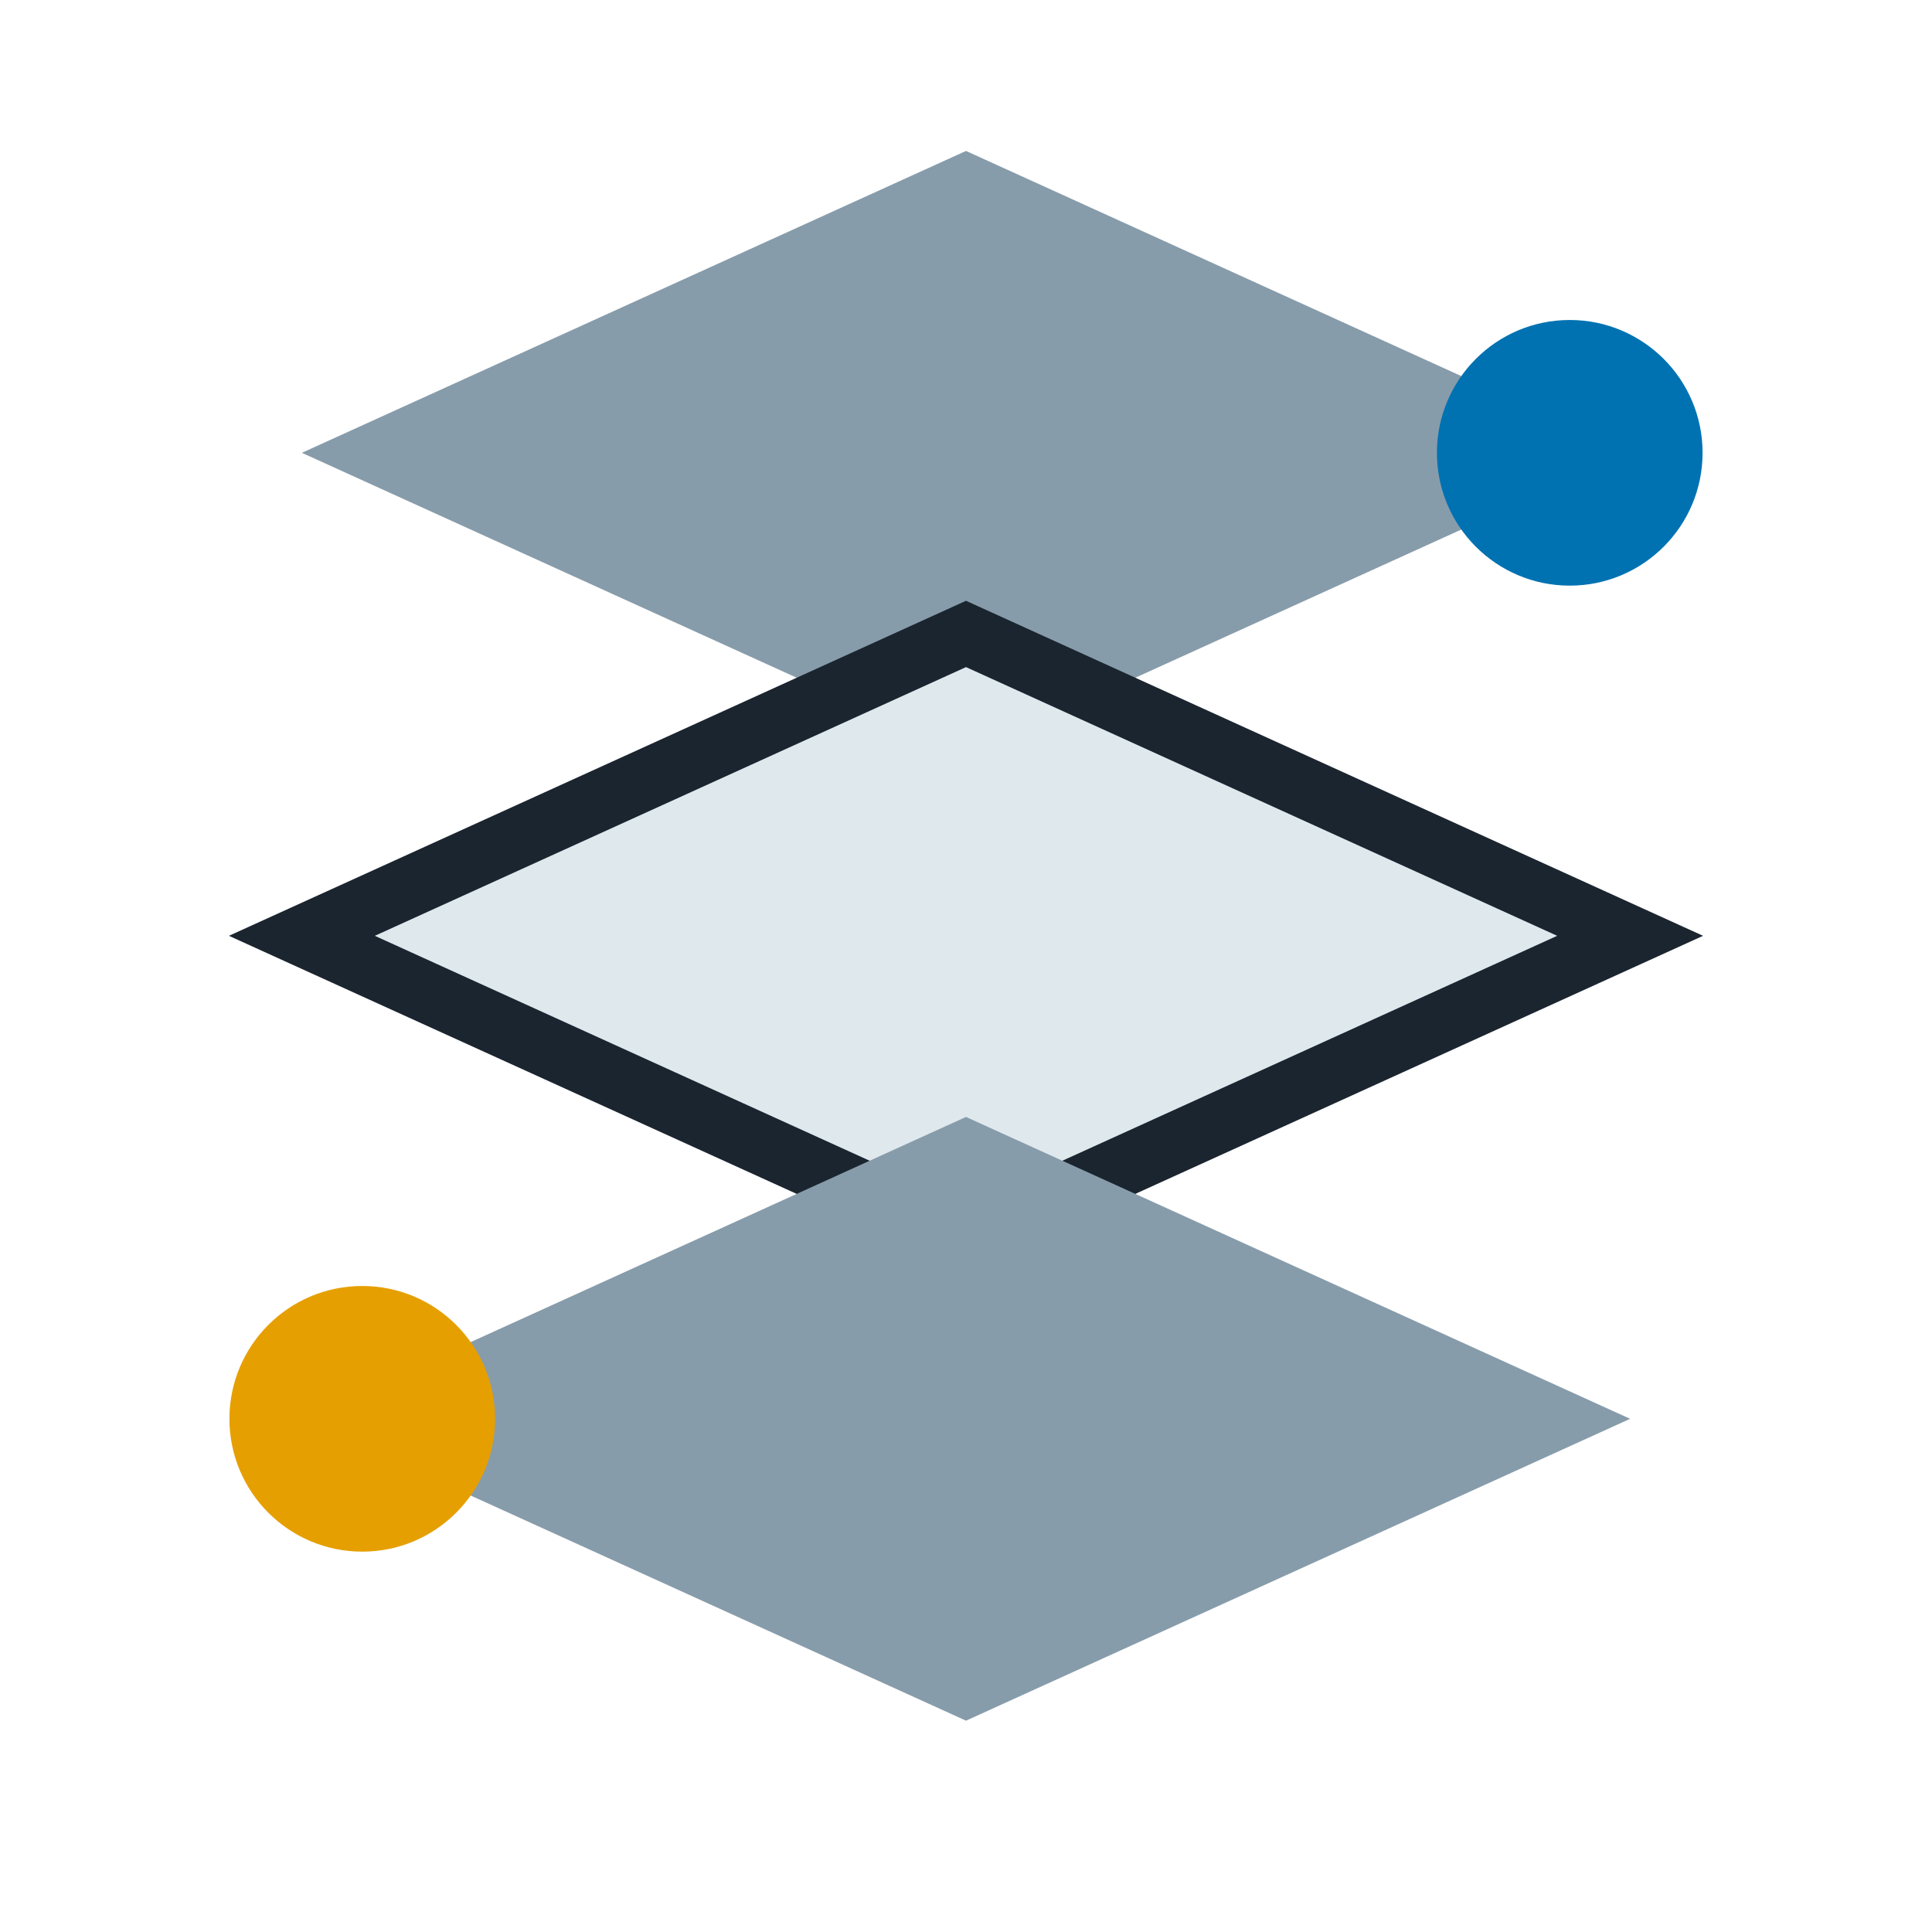
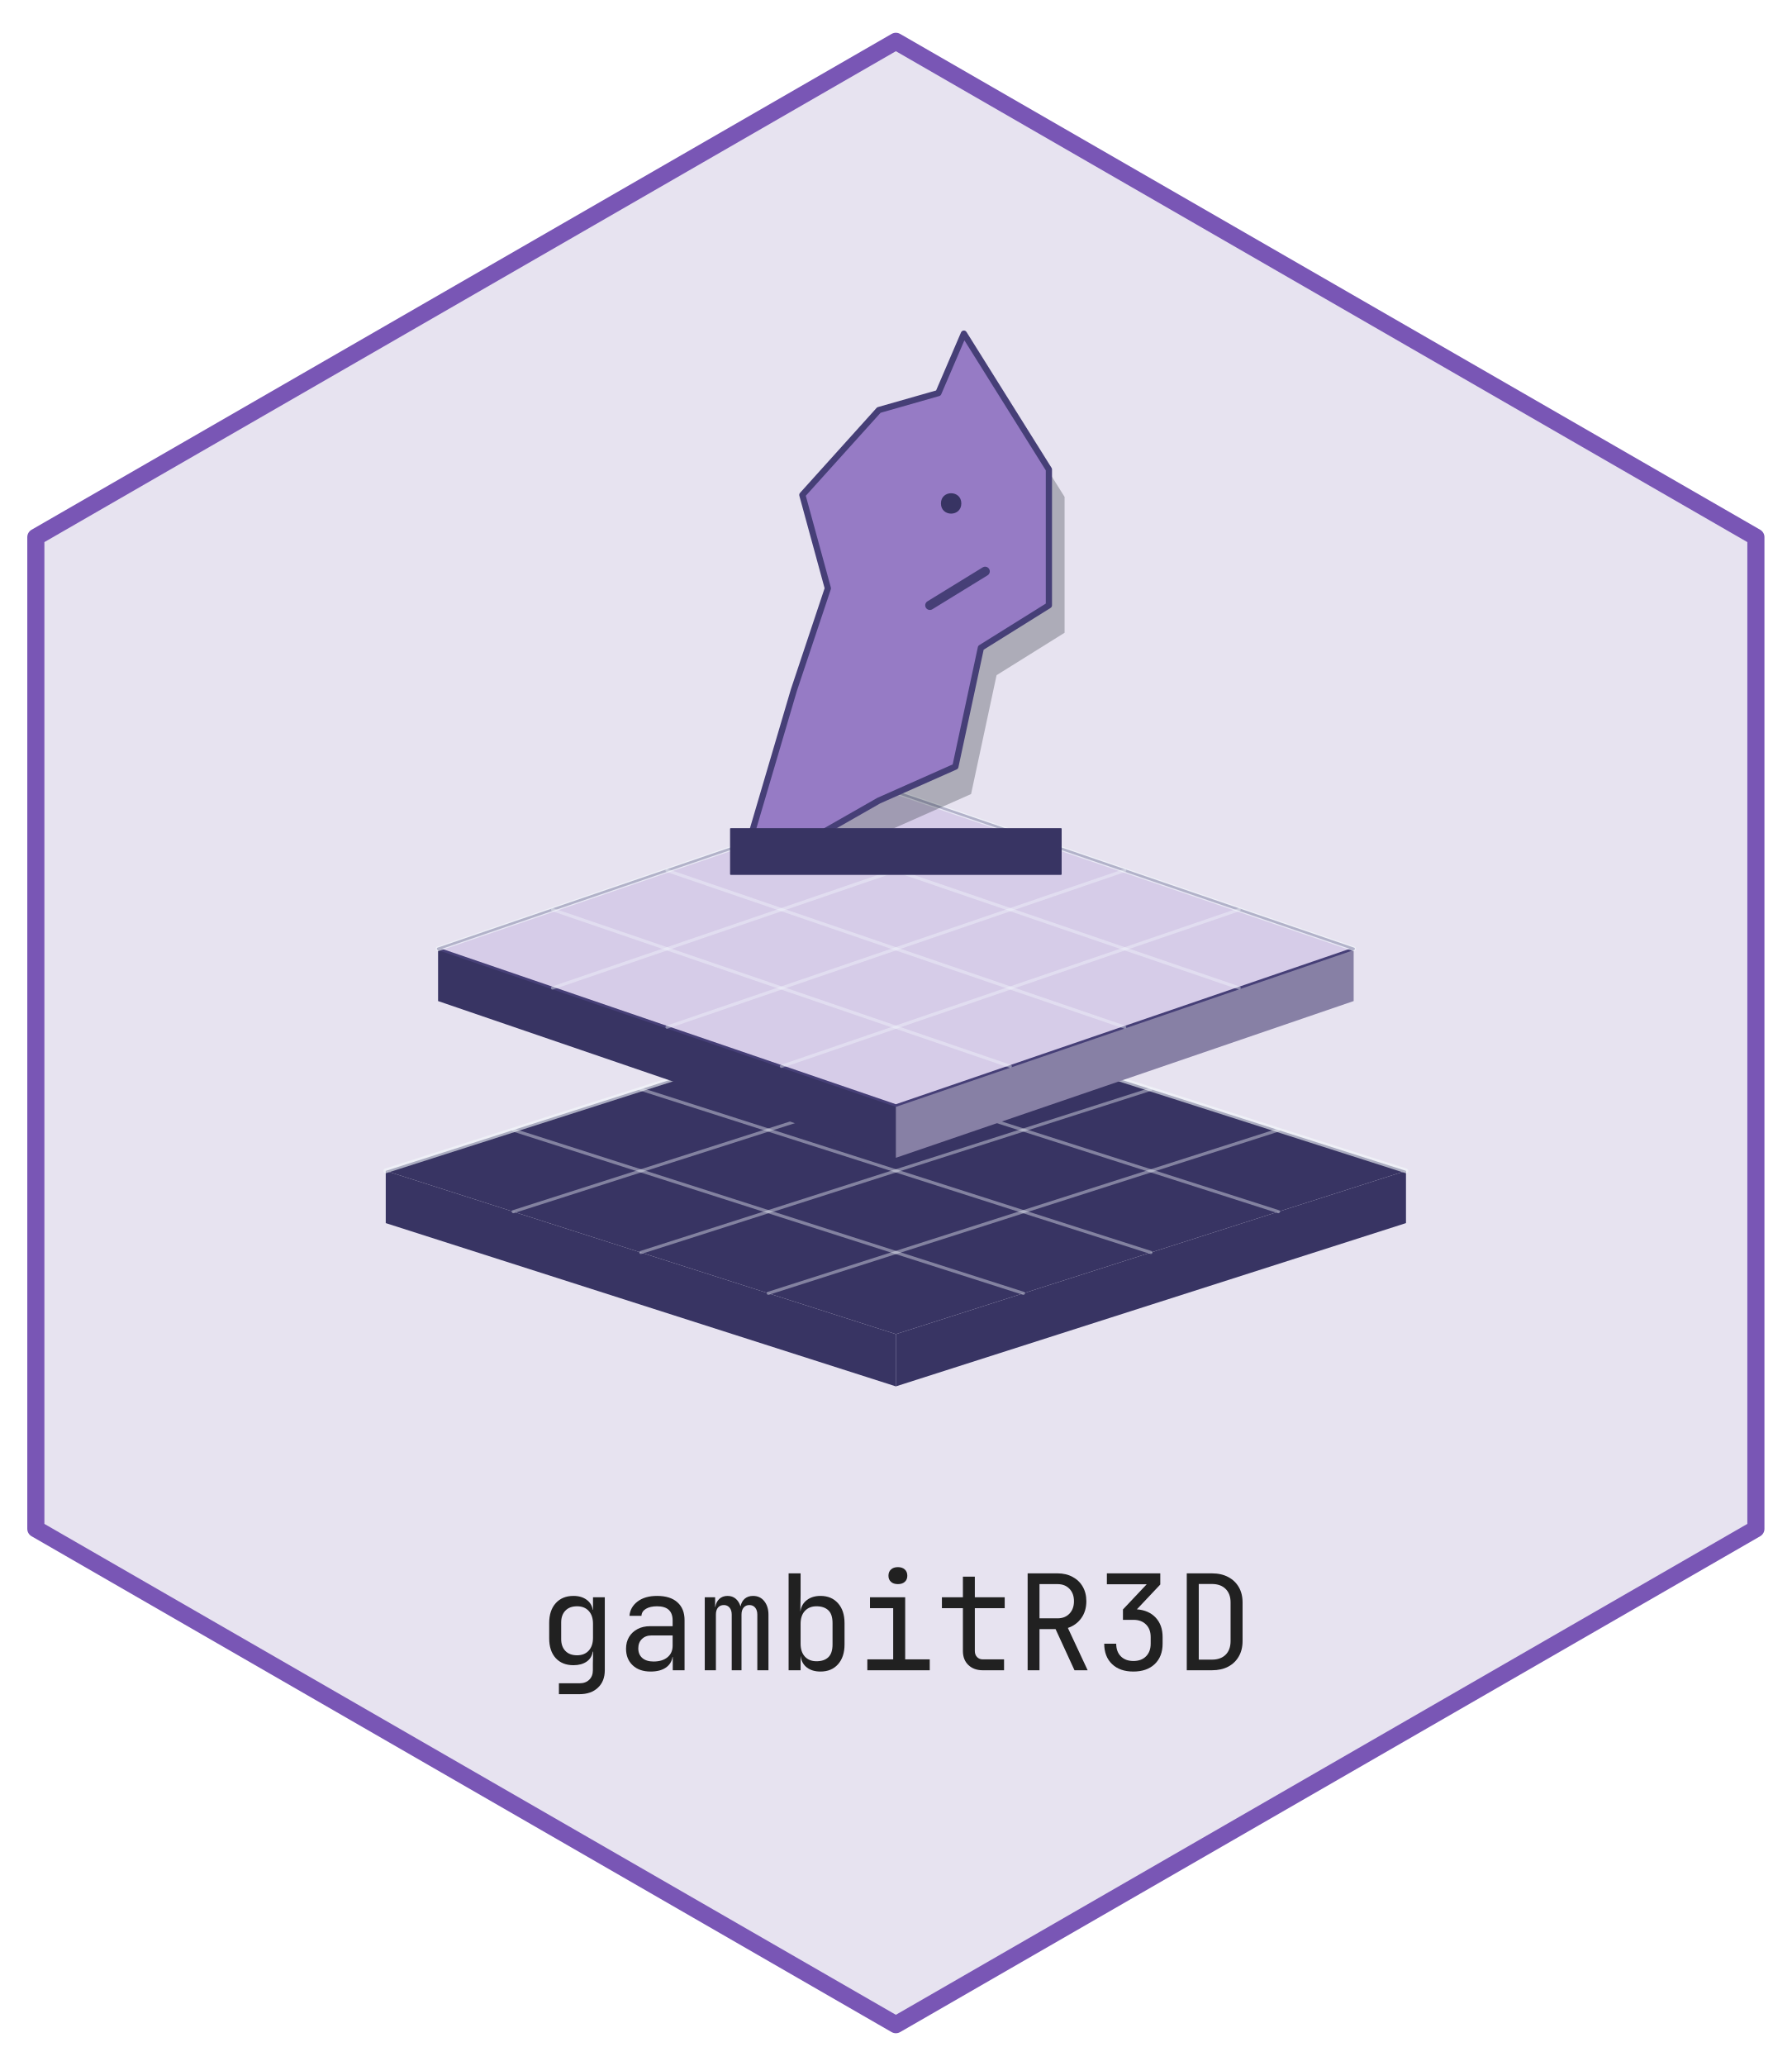
- <svg xmlns="http://www.w3.org/2000/svg" viewBox="0 0 32 32" width="32" height="32">
-   <path d="M16 2.5 27 7.5 16 12.5 5 7.5Z" fill="#879CAA" />
-   <path d="M16 10.5 27 15.5 16 20.5 5 15.5Z" fill="#DFE8ED" stroke="#1B2530" stroke-width="1" />
-   <path d="M16 18.5 27 23.5 16 28.5 5 23.5Z" fill="#879CAA" />
-   <circle cx="6" cy="23.5" r="2.2" fill="#E69F00" />
-   <circle cx="26" cy="7.5" r="2.2" fill="#0072B2" />
+ <svg xmlns="http://www.w3.org/2000/svg" xmlns:xlink="http://www.w3.org/1999/xlink" width="432pt" height="498pt" viewBox="0 0 432 498">
+   <defs>
+     <g>
+       <g id="glyph-0-0">
+         <path d="M 5.156 5.766 L 5.156 3.141 L 10.109 3.141 C 11.109 3.141 11.895 2.852 12.469 2.281 C 13.051 1.719 13.344 0.957 13.344 0 L 13.344 -1.594 L 13.406 -4.484 L 13.312 -4.484 C 13.145 -3.43 12.645 -2.625 11.812 -2.062 C 10.977 -1.5 9.93 -1.219 8.672 -1.219 C 6.859 -1.219 5.426 -1.789 4.375 -2.938 C 3.332 -4.094 2.812 -5.676 2.812 -7.688 L 2.812 -11.391 C 2.812 -13.398 3.332 -14.988 4.375 -16.156 C 5.426 -17.332 6.859 -17.922 8.672 -17.922 C 9.93 -17.922 10.977 -17.617 11.812 -17.016 C 12.645 -16.422 13.145 -15.602 13.312 -14.562 L 13.375 -14.562 L 13.375 -17.594 L 16.219 -17.594 L 16.219 0 C 16.219 1.77 15.664 3.172 14.562 4.203 C 13.469 5.242 11.973 5.766 10.078 5.766 Z M 9.531 -3.609 C 10.727 -3.609 11.664 -3.984 12.344 -4.734 C 13.031 -5.484 13.375 -6.52 13.375 -7.844 L 13.375 -11.203 C 13.375 -12.523 13.031 -13.555 12.344 -14.297 C 11.664 -15.047 10.727 -15.422 9.531 -15.422 C 8.32 -15.422 7.379 -15.066 6.703 -14.359 C 6.035 -13.66 5.703 -12.711 5.703 -11.516 L 5.703 -7.516 C 5.703 -6.328 6.035 -5.379 6.703 -4.672 C 7.379 -3.961 8.32 -3.609 9.531 -3.609 Z M 9.531 -3.609 " />
+       </g>
+       <g id="glyph-0-1">
+         <path d="M 8.062 0.312 C 6.25 0.312 4.805 -0.191 3.734 -1.203 C 2.672 -2.211 2.141 -3.539 2.141 -5.188 C 2.141 -6.27 2.383 -7.219 2.875 -8.031 C 3.363 -8.844 4.047 -9.477 4.922 -9.938 C 5.797 -10.395 6.801 -10.625 7.938 -10.625 L 13.375 -10.625 L 13.375 -12 C 13.375 -14.281 12.125 -15.422 9.625 -15.422 C 8.52 -15.422 7.625 -15.219 6.938 -14.812 C 6.258 -14.406 5.898 -13.844 5.859 -13.125 L 2.969 -13.125 C 3.082 -14.508 3.727 -15.656 4.906 -16.562 C 6.094 -17.469 7.664 -17.922 9.625 -17.922 C 11.758 -17.922 13.395 -17.406 14.531 -16.375 C 15.676 -15.352 16.25 -13.926 16.25 -12.094 L 16.25 0 L 13.406 0 L 13.406 -3.203 L 13.344 -3.203 C 13.176 -2.109 12.633 -1.25 11.719 -0.625 C 10.801 0 9.582 0.312 8.062 0.312 Z M 8.766 -2.109 C 10.172 -2.109 11.289 -2.445 12.125 -3.125 C 12.957 -3.812 13.375 -4.742 13.375 -5.922 L 13.375 -8.391 L 8.25 -8.391 C 7.312 -8.391 6.551 -8.102 5.969 -7.531 C 5.383 -6.969 5.094 -6.219 5.094 -5.281 C 5.094 -4.301 5.414 -3.523 6.062 -2.953 C 6.719 -2.391 7.617 -2.109 8.766 -2.109 Z M 8.766 -2.109 " />
+       </g>
+       <g id="glyph-0-2">
+         <path d="M 1.922 0 L 1.922 -17.594 L 4.422 -17.594 L 4.422 -15.266 L 4.484 -15.266 C 4.586 -16.055 4.898 -16.695 5.422 -17.188 C 5.941 -17.676 6.609 -17.922 7.422 -17.922 C 8.191 -17.922 8.844 -17.695 9.375 -17.25 C 9.906 -16.801 10.289 -16.191 10.531 -15.422 L 10.562 -15.422 C 10.707 -16.191 11.039 -16.801 11.562 -17.25 C 12.094 -17.695 12.758 -17.922 13.562 -17.922 C 14.695 -17.922 15.598 -17.5 16.266 -16.656 C 16.941 -15.812 17.281 -14.719 17.281 -13.375 L 17.281 0 L 14.594 0 L 14.594 -13.406 C 14.594 -14.113 14.422 -14.676 14.078 -15.094 C 13.734 -15.508 13.266 -15.719 12.672 -15.719 C 12.098 -15.719 11.641 -15.516 11.297 -15.109 C 10.953 -14.703 10.781 -14.145 10.781 -13.438 L 10.781 0 L 8.422 0 L 8.422 -13.406 C 8.422 -14.113 8.25 -14.676 7.906 -15.094 C 7.562 -15.508 7.102 -15.719 6.531 -15.719 C 5.926 -15.719 5.453 -15.516 5.109 -15.109 C 4.773 -14.703 4.609 -14.145 4.609 -13.438 L 4.609 0 Z M 1.922 0 " />
+       </g>
+       <g id="glyph-0-3">
+         <path d="M 10.625 0.312 C 9.301 0.312 8.211 -0.008 7.359 -0.656 C 6.504 -1.301 6.004 -2.203 5.859 -3.359 L 5.828 -3.359 L 5.828 0 L 2.938 0 L 2.938 -23.359 L 5.828 -23.359 L 5.828 -18.234 L 5.766 -14.234 L 5.797 -14.234 C 5.961 -15.367 6.477 -16.266 7.344 -16.922 C 8.207 -17.586 9.301 -17.922 10.625 -17.922 C 12.395 -17.922 13.801 -17.332 14.844 -16.156 C 15.895 -14.988 16.422 -13.391 16.422 -11.359 L 16.422 -6.203 C 16.422 -4.203 15.895 -2.613 14.844 -1.438 C 13.801 -0.27 12.395 0.312 10.625 0.312 Z M 9.656 -2.172 C 10.875 -2.172 11.82 -2.488 12.5 -3.125 C 13.188 -3.77 13.531 -4.805 13.531 -6.234 L 13.531 -11.359 C 13.531 -12.805 13.188 -13.844 12.5 -14.469 C 11.82 -15.102 10.875 -15.422 9.656 -15.422 C 8.488 -15.422 7.555 -15.047 6.859 -14.297 C 6.172 -13.555 5.828 -12.523 5.828 -11.203 L 5.828 -6.406 C 5.828 -5.082 6.172 -4.047 6.859 -3.297 C 7.555 -2.547 8.488 -2.172 9.656 -2.172 Z M 9.656 -2.172 " />
+       </g>
+       <g id="glyph-0-4">
+         <path d="M 2.719 0 L 2.719 -2.625 L 8.953 -2.625 L 8.953 -14.969 L 3.359 -14.969 L 3.359 -17.594 L 11.844 -17.594 L 11.844 -2.625 L 17.766 -2.625 L 17.766 0 Z M 10.094 -20.766 C 9.383 -20.766 8.828 -20.945 8.422 -21.312 C 8.016 -21.676 7.812 -22.164 7.812 -22.781 C 7.812 -23.426 8.016 -23.93 8.422 -24.297 C 8.828 -24.672 9.383 -24.859 10.094 -24.859 C 10.789 -24.859 11.344 -24.672 11.75 -24.297 C 12.156 -23.93 12.359 -23.426 12.359 -22.781 C 12.359 -22.164 12.156 -21.676 11.75 -21.312 C 11.344 -20.945 10.789 -20.766 10.094 -20.766 Z M 10.094 -20.766 " />
+       </g>
+       <g id="glyph-0-5">
+         <path d="M 11.359 0 C 9.91 0 8.75 -0.422 7.875 -1.266 C 7 -2.109 6.562 -3.234 6.562 -4.641 L 6.562 -14.969 L 1.5 -14.969 L 1.5 -17.594 L 6.562 -17.594 L 6.562 -22.562 L 9.438 -22.562 L 9.438 -17.594 L 16.641 -17.594 L 16.641 -14.969 L 9.438 -14.969 L 9.438 -4.641 C 9.438 -4.047 9.613 -3.562 9.969 -3.188 C 10.32 -2.812 10.785 -2.625 11.359 -2.625 L 16.484 -2.625 L 16.484 0 Z M 11.359 0 " />
+       </g>
+       <g id="glyph-0-6">
+         <path d="M 2.969 0 L 2.969 -23.359 L 10.172 -23.359 C 11.555 -23.359 12.77 -23.07 13.812 -22.5 C 14.863 -21.938 15.676 -21.156 16.25 -20.156 C 16.832 -19.156 17.125 -17.984 17.125 -16.641 C 17.125 -15.055 16.719 -13.695 15.906 -12.562 C 15.094 -11.438 14.016 -10.648 12.672 -10.203 L 17.438 0 L 14.266 0 L 9.703 -9.922 L 5.828 -9.922 L 5.828 0 Z M 5.828 -12.516 L 10.172 -12.516 C 11.367 -12.516 12.328 -12.891 13.047 -13.641 C 13.773 -14.398 14.141 -15.398 14.141 -16.641 C 14.141 -17.898 13.773 -18.898 13.047 -19.641 C 12.328 -20.391 11.367 -20.766 10.172 -20.766 L 5.828 -20.766 Z M 5.828 -12.516 " />
+       </g>
+       <g id="glyph-0-7">
+         <path d="M 9.25 0.312 C 7.094 0.312 5.383 -0.285 4.125 -1.484 C 2.863 -2.691 2.234 -4.332 2.234 -6.406 L 5.125 -6.406 C 5.125 -5.125 5.492 -4.109 6.234 -3.359 C 6.984 -2.609 8 -2.234 9.281 -2.234 C 10.562 -2.234 11.57 -2.609 12.312 -3.359 C 13.062 -4.109 13.438 -5.125 13.438 -6.406 L 13.438 -8 C 13.438 -9.281 13.062 -10.289 12.312 -11.031 C 11.57 -11.781 10.562 -12.156 9.281 -12.156 L 6.75 -12.156 L 6.75 -14.656 L 12.484 -20.734 L 2.875 -20.734 L 2.875 -23.359 L 15.75 -23.359 L 15.75 -20.672 L 10.109 -14.688 C 12.023 -14.539 13.535 -13.875 14.641 -12.688 C 15.754 -11.5 16.312 -9.938 16.312 -8 L 16.312 -6.406 C 16.312 -4.332 15.676 -2.691 14.406 -1.484 C 13.145 -0.285 11.426 0.312 9.25 0.312 Z M 9.25 0.312 " />
+       </g>
+       <g id="glyph-0-8">
+         <path d="M 2.938 0 L 2.938 -23.359 L 8.984 -23.359 C 10.504 -23.359 11.812 -23.066 12.906 -22.484 C 14.008 -21.91 14.863 -21.102 15.469 -20.062 C 16.082 -19.02 16.391 -17.785 16.391 -16.359 L 16.391 -7.047 C 16.391 -5.609 16.082 -4.363 15.469 -3.312 C 14.863 -2.258 14.008 -1.441 12.906 -0.859 C 11.812 -0.285 10.504 0 8.984 0 Z M 5.828 -2.562 L 8.984 -2.562 C 10.398 -2.562 11.504 -2.953 12.297 -3.734 C 13.098 -4.523 13.5 -5.629 13.5 -7.047 L 13.5 -16.359 C 13.5 -17.742 13.098 -18.828 12.297 -19.609 C 11.504 -20.398 10.398 -20.797 8.984 -20.797 L 5.828 -20.797 Z M 5.828 -2.562 " />
+       </g>
+     </g>
+   </defs>
+   <path fill-rule="nonzero" fill="rgb(90.588%, 89.02%, 94.118%)" fill-opacity="1" stroke-width="4.125" stroke-linecap="round" stroke-linejoin="round" stroke="rgb(47.451%, 33.725%, 70.98%)" stroke-opacity="1" stroke-miterlimit="10" d="M 216 9.961 L 423.359 129.48 L 423.359 368.52 L 216 488.039 L 8.641 368.52 L 8.641 129.48 Z M 216 9.961 " />
+   <path fill-rule="nonzero" fill="rgb(21.961%, 20.392%, 38.824%)" fill-opacity="1" d="M 93.008 282.23 L 216 321.586 L 216 334.18 L 93.008 294.824 Z M 93.008 282.23 " />
+   <path fill-rule="nonzero" fill="rgb(21.961%, 20.392%, 38.824%)" fill-opacity="1" d="M 216 321.586 L 338.992 282.23 L 338.992 294.824 L 216 334.18 Z M 216 321.586 " />
+   <path fill-rule="nonzero" fill="rgb(21.961%, 20.392%, 38.824%)" fill-opacity="1" d="M 93.008 282.23 L 216 242.875 L 338.992 282.23 L 216 321.586 Z M 93.008 282.23 " />
+   <path fill="none" stroke-width="0.75" stroke-linecap="round" stroke-linejoin="round" stroke="rgb(95.686%, 97.255%, 98.824%)" stroke-opacity="0.4" stroke-miterlimit="10" d="M 123.758 272.391 L 246.746 311.746 " />
+   <path fill="none" stroke-width="0.75" stroke-linecap="round" stroke-linejoin="round" stroke="rgb(95.686%, 97.255%, 98.824%)" stroke-opacity="0.4" stroke-miterlimit="10" d="M 185.254 311.746 L 308.242 272.391 " />
+   <path fill="none" stroke-width="0.75" stroke-linecap="round" stroke-linejoin="round" stroke="rgb(95.686%, 97.255%, 98.824%)" stroke-opacity="0.4" stroke-miterlimit="10" d="M 154.504 262.555 L 277.496 301.906 " />
+   <path fill="none" stroke-width="0.75" stroke-linecap="round" stroke-linejoin="round" stroke="rgb(95.686%, 97.255%, 98.824%)" stroke-opacity="0.4" stroke-miterlimit="10" d="M 154.504 301.906 L 277.496 262.555 " />
+   <path fill="none" stroke-width="0.75" stroke-linecap="round" stroke-linejoin="round" stroke="rgb(95.686%, 97.255%, 98.824%)" stroke-opacity="0.4" stroke-miterlimit="10" d="M 185.254 252.715 L 308.242 292.07 " />
+   <path fill="none" stroke-width="0.75" stroke-linecap="round" stroke-linejoin="round" stroke="rgb(95.686%, 97.255%, 98.824%)" stroke-opacity="0.4" stroke-miterlimit="10" d="M 123.758 292.07 L 246.746 252.715 " />
+   <path fill="none" stroke-width="1.125" stroke-linecap="round" stroke-linejoin="round" stroke="rgb(95.686%, 97.255%, 98.824%)" stroke-opacity="0.62" stroke-miterlimit="10" d="M 93.008 282.23 L 216 242.875 L 338.992 282.23 " />
+   <path fill-rule="nonzero" fill="rgb(21.961%, 20.392%, 38.824%)" fill-opacity="1" d="M 105.625 228.707 L 216 266.488 L 216 279.082 L 105.625 241.301 Z M 105.625 228.707 " />
+   <path fill-rule="nonzero" fill="rgb(52.941%, 50.196%, 64.706%)" fill-opacity="1" d="M 216 266.488 L 326.375 228.707 L 326.375 241.301 L 216 279.082 Z M 216 266.488 " />
+   <path fill-rule="nonzero" fill="rgb(83.922%, 80%, 90.98%)" fill-opacity="1" stroke-width="0.6" stroke-linecap="round" stroke-linejoin="round" stroke="rgb(27.451%, 24.706%, 46.667%)" stroke-opacity="1" stroke-miterlimit="10" d="M 105.625 228.707 L 216 190.93 L 326.375 228.707 L 216 266.488 Z M 105.625 228.707 " />
+   <path fill="none" stroke-width="0.75" stroke-linecap="round" stroke-linejoin="round" stroke="rgb(95.686%, 97.255%, 98.824%)" stroke-opacity="0.4" stroke-miterlimit="10" d="M 133.219 219.262 L 243.594 257.043 " />
+   <path fill="none" stroke-width="0.75" stroke-linecap="round" stroke-linejoin="round" stroke="rgb(95.686%, 97.255%, 98.824%)" stroke-opacity="0.4" stroke-miterlimit="10" d="M 188.406 257.043 L 298.781 219.262 " />
+   <path fill="none" stroke-width="0.75" stroke-linecap="round" stroke-linejoin="round" stroke="rgb(95.686%, 97.255%, 98.824%)" stroke-opacity="0.4" stroke-miterlimit="10" d="M 160.812 209.816 L 271.188 247.598 " />
+   <path fill="none" stroke-width="0.75" stroke-linecap="round" stroke-linejoin="round" stroke="rgb(95.686%, 97.255%, 98.824%)" stroke-opacity="0.4" stroke-miterlimit="10" d="M 160.812 247.598 L 271.188 209.816 " />
+   <path fill="none" stroke-width="0.75" stroke-linecap="round" stroke-linejoin="round" stroke="rgb(95.686%, 97.255%, 98.824%)" stroke-opacity="0.4" stroke-miterlimit="10" d="M 188.406 200.375 L 298.781 238.152 " />
+   <path fill="none" stroke-width="0.75" stroke-linecap="round" stroke-linejoin="round" stroke="rgb(95.686%, 97.255%, 98.824%)" stroke-opacity="0.4" stroke-miterlimit="10" d="M 133.219 238.152 L 243.594 200.375 " />
+   <path fill="none" stroke-width="1.125" stroke-linecap="round" stroke-linejoin="round" stroke="rgb(95.686%, 97.255%, 98.824%)" stroke-opacity="0.62" stroke-miterlimit="10" d="M 105.625 228.707 L 216 190.93 L 326.375 228.707 " />
+   <path fill-rule="nonzero" fill="rgb(1.176%, 3.922%, 7.059%)" fill-opacity="0.251" d="M 184.938 207.773 L 195.188 172.984 L 203.387 148.426 L 197.234 125.914 L 215.684 105.449 L 230.035 101.359 L 236.184 87.031 L 256.68 119.777 L 256.68 152.52 L 240.281 162.75 L 234.133 191.402 L 215.684 199.586 L 201.336 207.773 Z M 184.938 207.773 " />
+   <path fill-rule="nonzero" fill="rgb(58.824%, 48.235%, 77.255%)" fill-opacity="1" stroke-width="1.5" stroke-linecap="round" stroke-linejoin="round" stroke="rgb(27.451%, 24.706%, 46.667%)" stroke-opacity="1" stroke-miterlimit="10" d="M 181.152 201.16 L 191.402 166.371 L 199.602 141.812 L 193.453 119.305 L 211.898 98.84 L 226.25 94.746 L 232.398 80.422 L 252.898 113.164 L 252.898 145.906 L 236.5 156.141 L 230.348 184.789 L 211.898 192.977 L 197.551 201.16 Z M 181.152 201.16 " />
+   <path fill-rule="nonzero" fill="rgb(21.961%, 20.392%, 38.824%)" fill-opacity="1" d="M 231.781 121.352 C 231.781 124.625 226.867 124.625 226.867 121.352 C 226.867 118.074 231.781 118.074 231.781 121.352 " />
+   <path fill="none" stroke-width="2.25" stroke-linecap="round" stroke-linejoin="round" stroke="rgb(27.451%, 24.706%, 46.667%)" stroke-opacity="1" stroke-miterlimit="10" d="M 224.199 145.906 L 237.523 137.723 " />
+   <path fill-rule="nonzero" fill="rgb(21.961%, 20.392%, 38.824%)" fill-opacity="1" d="M 176.195 210.883 L 255.805 210.883 L 255.797 210.879 L 255.824 210.879 L 255.852 210.875 L 255.898 210.852 L 255.922 210.832 L 255.938 210.812 L 255.953 210.789 L 255.965 210.766 L 255.973 210.711 L 255.973 199.793 L 255.969 199.766 L 255.965 199.742 L 255.953 199.715 L 255.938 199.691 L 255.922 199.672 L 255.875 199.641 L 255.852 199.633 L 255.824 199.625 L 176.195 199.625 L 176.219 199.625 L 176.191 199.625 L 176.164 199.629 L 176.137 199.637 L 176.113 199.648 L 176.09 199.664 L 176.07 199.684 L 176.055 199.703 L 176.043 199.727 L 176.031 199.754 L 176.027 199.781 L 176.027 210.711 L 176.027 210.699 L 176.027 210.727 L 176.031 210.754 L 176.055 210.801 L 176.07 210.824 L 176.09 210.844 L 176.113 210.859 L 176.137 210.871 L 176.164 210.879 L 176.191 210.879 Z M 176.195 210.883 " />
+   <g fill="rgb(12.941%, 12.941%, 12.941%)" fill-opacity="1">
+     <use xlink:href="#glyph-0-0" x="129.602" y="402.609" />
+     <use xlink:href="#glyph-0-1" x="148.802" y="402.609" />
+     <use xlink:href="#glyph-0-2" x="168.002" y="402.609" />
+     <use xlink:href="#glyph-0-3" x="187.202" y="402.609" />
+     <use xlink:href="#glyph-0-4" x="206.402" y="402.609" />
+     <use xlink:href="#glyph-0-5" x="225.602" y="402.609" />
+     <use xlink:href="#glyph-0-6" x="244.802" y="402.609" />
+     <use xlink:href="#glyph-0-7" x="264.002" y="402.609" />
+     <use xlink:href="#glyph-0-8" x="283.202" y="402.609" />
+   </g>
</svg>
